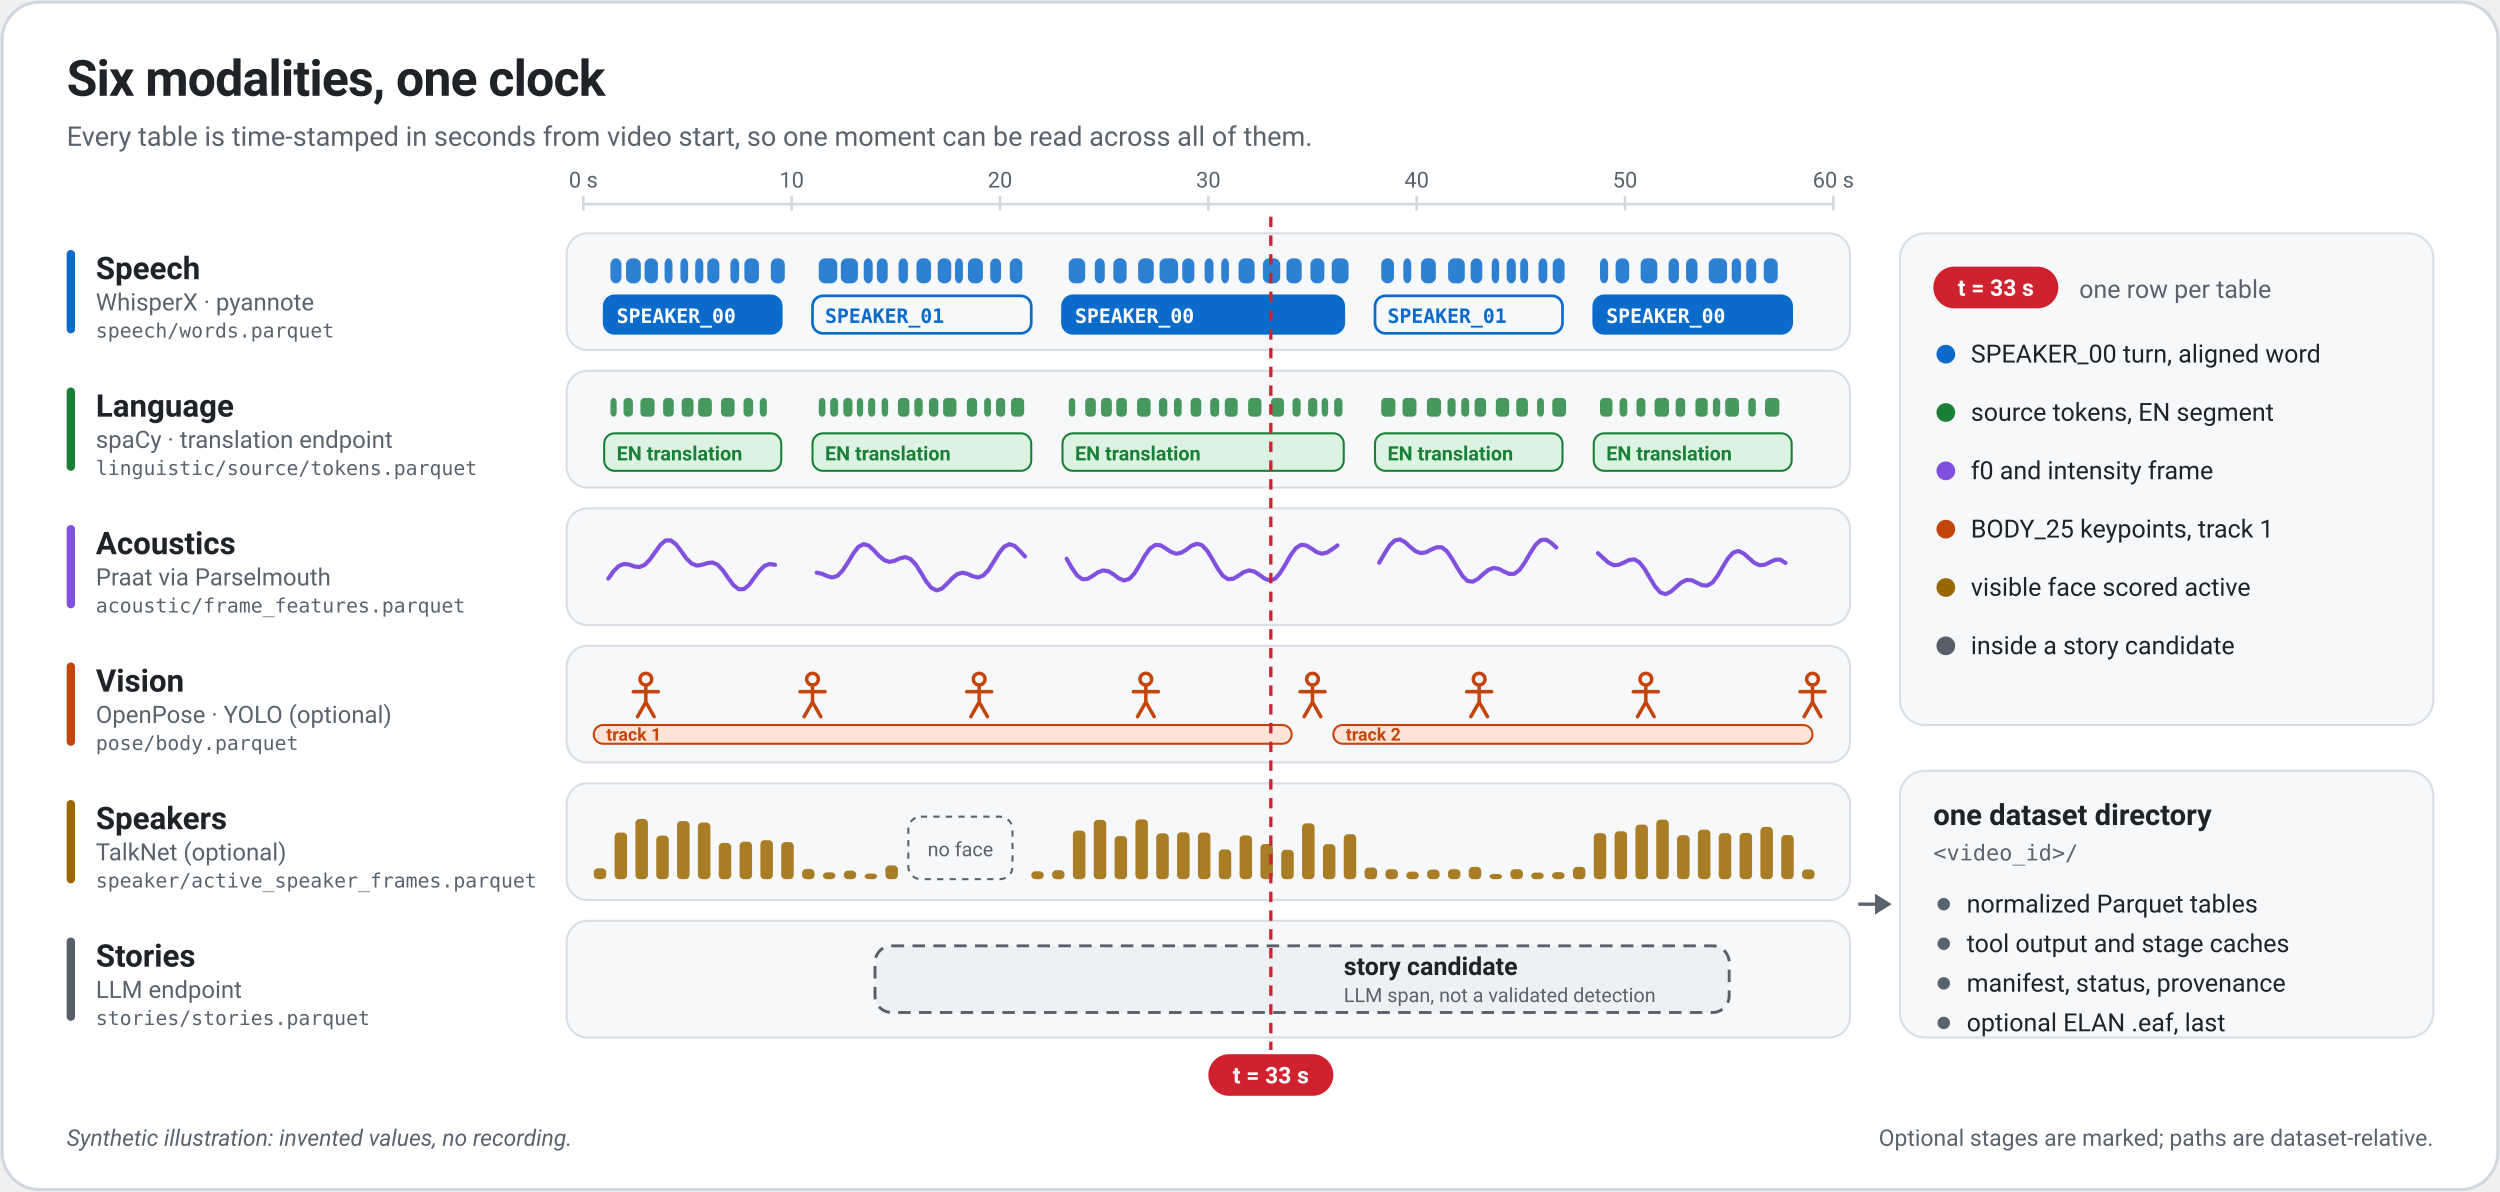
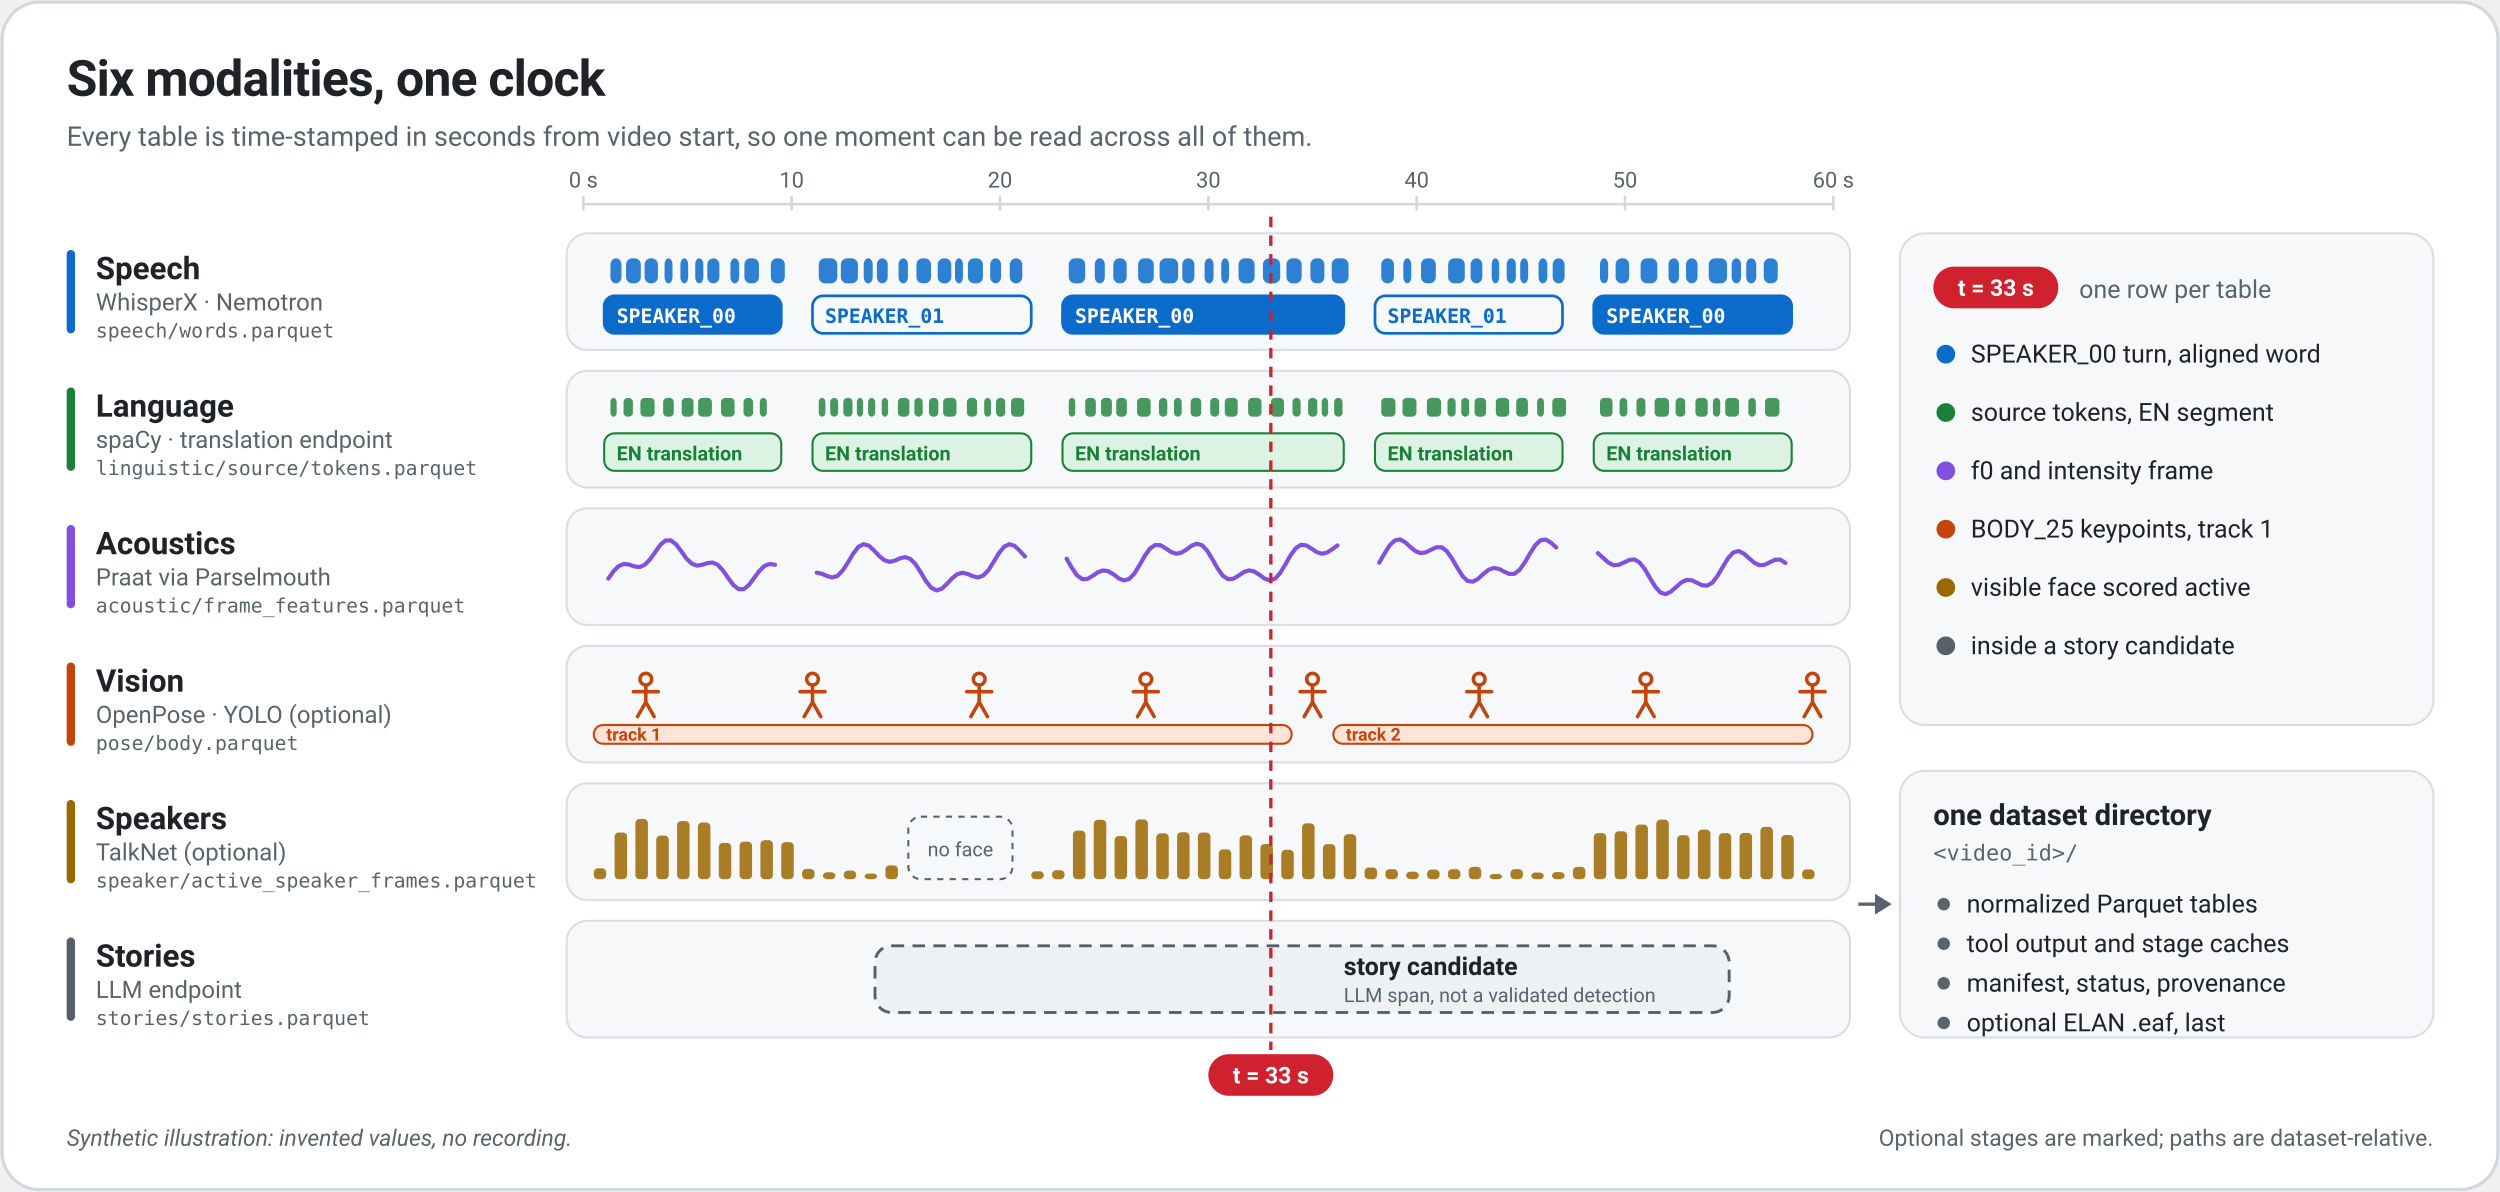
<svg xmlns="http://www.w3.org/2000/svg" viewBox="0 0 1200 572" width="1200" height="572" role="img" aria-labelledby="mod-t mod-d">
  <rect x="1" y="1" width="1198" height="570" rx="18" fill="#ffffff" stroke="#d0d7de" stroke-width="1.5" />
  <text x="32.0" y="46.0" font-family="system-ui, -apple-system, 'Segoe UI', Roboto, Helvetica, Arial, sans-serif" font-size="24" font-weight="700" fill="#1f2328" text-anchor="start" letter-spacing="-0.4">Six modalities, one clock</text>
  <text x="32.0" y="70.0" font-family="system-ui, -apple-system, 'Segoe UI', Roboto, Helvetica, Arial, sans-serif" font-size="13" font-weight="400" fill="#59636e" text-anchor="start">Every table is time-stamped in seconds from video start, so one moment can be read across all of them.</text>
  <path d="M280 98 H880" stroke="#d0d7de" stroke-width="1.2" />
  <path d="M280 94 V101" stroke="#d0d7de" stroke-width="1.2" />
  <text x="280.0" y="90.0" font-family="system-ui, -apple-system, 'Segoe UI', Roboto, Helvetica, Arial, sans-serif" font-size="10.5" font-weight="400" fill="#59636e" text-anchor="middle">0 s</text>
  <path d="M380 94 V101" stroke="#d0d7de" stroke-width="1.2" />
  <text x="380.0" y="90.0" font-family="system-ui, -apple-system, 'Segoe UI', Roboto, Helvetica, Arial, sans-serif" font-size="10.5" font-weight="400" fill="#59636e" text-anchor="middle">10</text>
  <path d="M480 94 V101" stroke="#d0d7de" stroke-width="1.2" />
  <text x="480.0" y="90.0" font-family="system-ui, -apple-system, 'Segoe UI', Roboto, Helvetica, Arial, sans-serif" font-size="10.5" font-weight="400" fill="#59636e" text-anchor="middle">20</text>
  <path d="M580 94 V101" stroke="#d0d7de" stroke-width="1.2" />
  <text x="580.0" y="90.0" font-family="system-ui, -apple-system, 'Segoe UI', Roboto, Helvetica, Arial, sans-serif" font-size="10.5" font-weight="400" fill="#59636e" text-anchor="middle">30</text>
  <path d="M680 94 V101" stroke="#d0d7de" stroke-width="1.2" />
  <text x="680.0" y="90.0" font-family="system-ui, -apple-system, 'Segoe UI', Roboto, Helvetica, Arial, sans-serif" font-size="10.5" font-weight="400" fill="#59636e" text-anchor="middle">40</text>
  <path d="M780 94 V101" stroke="#d0d7de" stroke-width="1.2" />
  <text x="780.0" y="90.0" font-family="system-ui, -apple-system, 'Segoe UI', Roboto, Helvetica, Arial, sans-serif" font-size="10.5" font-weight="400" fill="#59636e" text-anchor="middle">50</text>
  <path d="M880 94 V101" stroke="#d0d7de" stroke-width="1.2" />
  <text x="880.0" y="90.0" font-family="system-ui, -apple-system, 'Segoe UI', Roboto, Helvetica, Arial, sans-serif" font-size="10.5" font-weight="400" fill="#59636e" text-anchor="middle">60 s</text>
  <rect x="32" y="120" width="4" height="40" rx="2" fill="#0b6bcb" />
  <text x="46.0" y="134.0" font-family="system-ui, -apple-system, 'Segoe UI', Roboto, Helvetica, Arial, sans-serif" font-size="15" font-weight="700" fill="#1f2328" text-anchor="start">Speech</text>
-   <text x="46.0" y="149.0" font-family="system-ui, -apple-system, 'Segoe UI', Roboto, Helvetica, Arial, sans-serif" font-size="11.5" font-weight="400" fill="#59636e" text-anchor="start">WhisperX · pyannote</text>
+   <text x="46.0" y="149.0" font-family="system-ui, -apple-system, 'Segoe UI', Roboto, Helvetica, Arial, sans-serif" font-size="11.5" font-weight="400" fill="#59636e" text-anchor="start">WhisperX · Nemotron</text>
  <text x="46.0" y="162.0" font-family="ui-monospace, SFMono-Regular, 'SF Mono', Menlo, Consolas, monospace" font-size="9.5" font-weight="400" fill="#59636e" text-anchor="start">speech/words.parquet</text>
  <rect x="272" y="112" width="616" height="56" rx="10" fill="#f6f8fa" stroke="#d8dee4" stroke-width="1" />
  <rect x="293.0" y="124" width="5.3" height="12" rx="3" fill="#0b6bcb" opacity="0.85" />
  <rect x="300.5" y="124" width="7.1" height="12" rx="3" fill="#0b6bcb" opacity="0.85" />
  <rect x="309.4" y="124" width="6.4" height="12" rx="3" fill="#0b6bcb" opacity="0.85" />
  <rect x="319.0" y="124" width="3.8" height="12" rx="3" fill="#0b6bcb" opacity="0.85" />
  <rect x="326.6" y="124" width="3.7" height="12" rx="3" fill="#0b6bcb" opacity="0.85" />
  <rect x="333.7" y="124" width="3.9" height="12" rx="3" fill="#0b6bcb" opacity="0.85" />
  <rect x="339.5" y="124" width="5.8" height="12" rx="3" fill="#0b6bcb" opacity="0.85" />
  <rect x="350.6" y="124" width="4.2" height="12" rx="3" fill="#0b6bcb" opacity="0.85" />
  <rect x="357.3" y="124" width="7.0" height="12" rx="3" fill="#0b6bcb" opacity="0.85" />
  <rect x="370.0" y="124" width="6.7" height="12" rx="3" fill="#0b6bcb" opacity="0.85" />
  <rect x="290.0" y="142" width="85.0" height="18" rx="5" fill="#0b6bcb" stroke="#0b6bcb" stroke-width="1.3" />
  <text x="296.0" y="155.0" font-family="ui-monospace, SFMono-Regular, 'SF Mono', Menlo, Consolas, monospace" font-size="9.5" font-weight="700" fill="#ffffff" text-anchor="start">SPEAKER_00</text>
  <rect x="393.0" y="124" width="8.9" height="12" rx="3" fill="#0b6bcb" opacity="0.85" />
  <rect x="403.6" y="124" width="8.2" height="12" rx="3" fill="#0b6bcb" opacity="0.85" />
  <rect x="414.6" y="124" width="4.3" height="12" rx="3" fill="#0b6bcb" opacity="0.85" />
  <rect x="420.9" y="124" width="5.2" height="12" rx="3" fill="#0b6bcb" opacity="0.85" />
  <rect x="431.3" y="124" width="4.5" height="12" rx="3" fill="#0b6bcb" opacity="0.85" />
  <rect x="439.9" y="124" width="7.0" height="12" rx="3" fill="#0b6bcb" opacity="0.85" />
  <rect x="450.1" y="124" width="6.5" height="12" rx="3" fill="#0b6bcb" opacity="0.85" />
  <rect x="458.4" y="124" width="3.8" height="12" rx="3" fill="#0b6bcb" opacity="0.85" />
  <rect x="464.6" y="124" width="7.2" height="12" rx="3" fill="#0b6bcb" opacity="0.85" />
  <rect x="475.3" y="124" width="5.2" height="12" rx="3" fill="#0b6bcb" opacity="0.85" />
  <rect x="484.7" y="124" width="6.0" height="12" rx="3" fill="#0b6bcb" opacity="0.85" />
  <rect x="390.0" y="142" width="105.0" height="18" rx="5" fill="none" stroke="#0b6bcb" stroke-width="1.3" />
  <text x="396.0" y="155.0" font-family="ui-monospace, SFMono-Regular, 'SF Mono', Menlo, Consolas, monospace" font-size="9.5" font-weight="700" fill="#0b6bcb" text-anchor="start">SPEAKER_01</text>
  <rect x="513.0" y="124" width="7.9" height="12" rx="3" fill="#0b6bcb" opacity="0.85" />
  <rect x="525.5" y="124" width="4.8" height="12" rx="3" fill="#0b6bcb" opacity="0.85" />
  <rect x="534.4" y="124" width="6.4" height="12" rx="3" fill="#0b6bcb" opacity="0.85" />
  <rect x="546.3" y="124" width="7.5" height="12" rx="3" fill="#0b6bcb" opacity="0.85" />
  <rect x="556.6" y="124" width="8.9" height="12" rx="3" fill="#0b6bcb" opacity="0.85" />
  <rect x="567.5" y="124" width="5.8" height="12" rx="3" fill="#0b6bcb" opacity="0.85" />
  <rect x="578.2" y="124" width="4.3" height="12" rx="3" fill="#0b6bcb" opacity="0.85" />
  <rect x="586.2" y="124" width="3.7" height="12" rx="3" fill="#0b6bcb" opacity="0.85" />
  <rect x="594.5" y="124" width="7.7" height="12" rx="3" fill="#0b6bcb" opacity="0.85" />
  <rect x="606.2" y="124" width="8.3" height="12" rx="3" fill="#0b6bcb" opacity="0.85" />
  <rect x="617.5" y="124" width="7.3" height="12" rx="3" fill="#0b6bcb" opacity="0.85" />
  <rect x="629.0" y="124" width="6.7" height="12" rx="3" fill="#0b6bcb" opacity="0.85" />
  <rect x="639.2" y="124" width="8.1" height="12" rx="3" fill="#0b6bcb" opacity="0.85" />
  <rect x="510.0" y="142" width="135.0" height="18" rx="5" fill="#0b6bcb" stroke="#0b6bcb" stroke-width="1.3" />
  <text x="516.0" y="155.0" font-family="ui-monospace, SFMono-Regular, 'SF Mono', Menlo, Consolas, monospace" font-size="9.5" font-weight="700" fill="#ffffff" text-anchor="start">SPEAKER_00</text>
  <rect x="663.0" y="124" width="6.1" height="12" rx="3" fill="#0b6bcb" opacity="0.85" />
  <rect x="673.6" y="124" width="3.8" height="12" rx="3" fill="#0b6bcb" opacity="0.85" />
  <rect x="682.1" y="124" width="7.1" height="12" rx="3" fill="#0b6bcb" opacity="0.85" />
  <rect x="695.1" y="124" width="8.0" height="12" rx="3" fill="#0b6bcb" opacity="0.85" />
  <rect x="705.9" y="124" width="5.6" height="12" rx="3" fill="#0b6bcb" opacity="0.85" />
  <rect x="716.0" y="124" width="3.6" height="12" rx="3" fill="#0b6bcb" opacity="0.85" />
  <rect x="723.2" y="124" width="4.4" height="12" rx="3" fill="#0b6bcb" opacity="0.85" />
  <rect x="729.7" y="124" width="3.8" height="12" rx="3" fill="#0b6bcb" opacity="0.85" />
  <rect x="738.5" y="124" width="4.2" height="12" rx="3" fill="#0b6bcb" opacity="0.85" />
  <rect x="745.3" y="124" width="5.7" height="12" rx="3" fill="#0b6bcb" opacity="0.85" />
  <rect x="660.0" y="142" width="90.0" height="18" rx="5" fill="none" stroke="#0b6bcb" stroke-width="1.3" />
  <text x="666.0" y="155.0" font-family="ui-monospace, SFMono-Regular, 'SF Mono', Menlo, Consolas, monospace" font-size="9.5" font-weight="700" fill="#0b6bcb" text-anchor="start">SPEAKER_01</text>
  <rect x="768.0" y="124" width="3.9" height="12" rx="3" fill="#0b6bcb" opacity="0.85" />
  <rect x="775.5" y="124" width="6.5" height="12" rx="3" fill="#0b6bcb" opacity="0.85" />
  <rect x="787.5" y="124" width="8.0" height="12" rx="3" fill="#0b6bcb" opacity="0.85" />
  <rect x="800.9" y="124" width="5.0" height="12" rx="3" fill="#0b6bcb" opacity="0.85" />
  <rect x="809.3" y="124" width="5.5" height="12" rx="3" fill="#0b6bcb" opacity="0.85" />
  <rect x="820.2" y="124" width="8.8" height="12" rx="3" fill="#0b6bcb" opacity="0.85" />
  <rect x="831.2" y="124" width="4.5" height="12" rx="3" fill="#0b6bcb" opacity="0.85" />
  <rect x="838.2" y="124" width="4.8" height="12" rx="3" fill="#0b6bcb" opacity="0.85" />
  <rect x="846.6" y="124" width="6.7" height="12" rx="3" fill="#0b6bcb" opacity="0.85" />
  <rect x="765.0" y="142" width="95.0" height="18" rx="5" fill="#0b6bcb" stroke="#0b6bcb" stroke-width="1.3" />
  <text x="771.0" y="155.0" font-family="ui-monospace, SFMono-Regular, 'SF Mono', Menlo, Consolas, monospace" font-size="9.5" font-weight="700" fill="#ffffff" text-anchor="start">SPEAKER_00</text>
  <rect x="32" y="186" width="4" height="40" rx="2" fill="#1a7f37" />
  <text x="46.0" y="200.0" font-family="system-ui, -apple-system, 'Segoe UI', Roboto, Helvetica, Arial, sans-serif" font-size="15" font-weight="700" fill="#1f2328" text-anchor="start">Language</text>
  <text x="46.0" y="215.0" font-family="system-ui, -apple-system, 'Segoe UI', Roboto, Helvetica, Arial, sans-serif" font-size="11.5" font-weight="400" fill="#59636e" text-anchor="start">spaCy · translation endpoint</text>
  <text x="46.0" y="228.0" font-family="ui-monospace, SFMono-Regular, 'SF Mono', Menlo, Consolas, monospace" font-size="9.5" font-weight="400" fill="#59636e" text-anchor="start">linguistic/source/tokens.parquet</text>
  <rect x="272" y="178" width="616" height="56" rx="10" fill="#f6f8fa" stroke="#d8dee4" stroke-width="1" />
  <rect x="293.0" y="191" width="3.0" height="9" rx="2" fill="#1a7f37" opacity="0.8" />
  <rect x="299.3" y="191" width="4.5" height="9" rx="2" fill="#1a7f37" opacity="0.8" />
  <rect x="307.4" y="191" width="6.8" height="9" rx="2" fill="#1a7f37" opacity="0.8" />
  <rect x="318.3" y="191" width="5.1" height="9" rx="2" fill="#1a7f37" opacity="0.8" />
  <rect x="327.2" y="191" width="5.7" height="9" rx="2" fill="#1a7f37" opacity="0.8" />
  <rect x="335.1" y="191" width="6.6" height="9" rx="2" fill="#1a7f37" opacity="0.8" />
  <rect x="346.1" y="191" width="6.5" height="9" rx="2" fill="#1a7f37" opacity="0.8" />
  <rect x="356.9" y="191" width="4.6" height="9" rx="2" fill="#1a7f37" opacity="0.8" />
  <rect x="364.7" y="191" width="3.4" height="9" rx="2" fill="#1a7f37" opacity="0.8" />
  <rect x="290.0" y="208" width="85.0" height="18" rx="5" fill="#dcf3e3" stroke="#1a7f37" stroke-width="1" />
  <text x="296.0" y="221.0" font-family="system-ui, -apple-system, 'Segoe UI', Roboto, Helvetica, Arial, sans-serif" font-size="9.5" font-weight="600" fill="#1a7f37" text-anchor="start">EN translation</text>
  <rect x="393.0" y="191" width="3.2" height="9" rx="2" fill="#1a7f37" opacity="0.8" />
  <rect x="398.5" y="191" width="3.8" height="9" rx="2" fill="#1a7f37" opacity="0.8" />
  <rect x="404.8" y="191" width="4.4" height="9" rx="2" fill="#1a7f37" opacity="0.8" />
  <rect x="411.3" y="191" width="3.0" height="9" rx="2" fill="#1a7f37" opacity="0.8" />
  <rect x="416.7" y="191" width="3.4" height="9" rx="2" fill="#1a7f37" opacity="0.8" />
  <rect x="423.2" y="191" width="3.1" height="9" rx="2" fill="#1a7f37" opacity="0.8" />
  <rect x="431.0" y="191" width="5.5" height="9" rx="2" fill="#1a7f37" opacity="0.8" />
  <rect x="438.9" y="191" width="4.0" height="9" rx="2" fill="#1a7f37" opacity="0.8" />
  <rect x="445.9" y="191" width="4.5" height="9" rx="2" fill="#1a7f37" opacity="0.8" />
  <rect x="452.7" y="191" width="6.4" height="9" rx="2" fill="#1a7f37" opacity="0.8" />
  <rect x="464.1" y="191" width="4.9" height="9" rx="2" fill="#1a7f37" opacity="0.8" />
  <rect x="472.4" y="191" width="3.3" height="9" rx="2" fill="#1a7f37" opacity="0.8" />
  <rect x="478.1" y="191" width="4.4" height="9" rx="2" fill="#1a7f37" opacity="0.8" />
  <rect x="485.3" y="191" width="6.3" height="9" rx="2" fill="#1a7f37" opacity="0.8" />
  <rect x="390.0" y="208" width="105.0" height="18" rx="5" fill="#dcf3e3" stroke="#1a7f37" stroke-width="1" />
  <text x="396.0" y="221.0" font-family="system-ui, -apple-system, 'Segoe UI', Roboto, Helvetica, Arial, sans-serif" font-size="9.5" font-weight="600" fill="#1a7f37" text-anchor="start">EN translation</text>
  <rect x="513.0" y="191" width="3.1" height="9" rx="2" fill="#1a7f37" opacity="0.8" />
  <rect x="520.9" y="191" width="5.1" height="9" rx="2" fill="#1a7f37" opacity="0.8" />
  <rect x="528.5" y="191" width="5.2" height="9" rx="2" fill="#1a7f37" opacity="0.8" />
  <rect x="535.8" y="191" width="5.1" height="9" rx="2" fill="#1a7f37" opacity="0.8" />
  <rect x="545.8" y="191" width="6.5" height="9" rx="2" fill="#1a7f37" opacity="0.8" />
  <rect x="556.3" y="191" width="4.0" height="9" rx="2" fill="#1a7f37" opacity="0.8" />
  <rect x="563.5" y="191" width="3.7" height="9" rx="2" fill="#1a7f37" opacity="0.8" />
  <rect x="571.5" y="191" width="5.1" height="9" rx="2" fill="#1a7f37" opacity="0.8" />
  <rect x="580.9" y="191" width="4.3" height="9" rx="2" fill="#1a7f37" opacity="0.8" />
  <rect x="587.9" y="191" width="6.2" height="9" rx="2" fill="#1a7f37" opacity="0.8" />
  <rect x="599.1" y="191" width="6.4" height="9" rx="2" fill="#1a7f37" opacity="0.8" />
  <rect x="610.0" y="191" width="6.3" height="9" rx="2" fill="#1a7f37" opacity="0.8" />
  <rect x="620.4" y="191" width="3.9" height="9" rx="2" fill="#1a7f37" opacity="0.8" />
  <rect x="627.9" y="191" width="4.4" height="9" rx="2" fill="#1a7f37" opacity="0.8" />
  <rect x="634.4" y="191" width="3.1" height="9" rx="2" fill="#1a7f37" opacity="0.8" />
  <rect x="640.4" y="191" width="4.0" height="9" rx="2" fill="#1a7f37" opacity="0.8" />
  <rect x="510.0" y="208" width="135.0" height="18" rx="5" fill="#dcf3e3" stroke="#1a7f37" stroke-width="1" />
  <text x="516.0" y="221.0" font-family="system-ui, -apple-system, 'Segoe UI', Roboto, Helvetica, Arial, sans-serif" font-size="9.5" font-weight="600" fill="#1a7f37" text-anchor="start">EN translation</text>
  <rect x="663.0" y="191" width="6.8" height="9" rx="2" fill="#1a7f37" opacity="0.8" />
  <rect x="673.2" y="191" width="6.7" height="9" rx="2" fill="#1a7f37" opacity="0.8" />
  <rect x="684.9" y="191" width="6.8" height="9" rx="2" fill="#1a7f37" opacity="0.8" />
  <rect x="694.8" y="191" width="3.9" height="9" rx="2" fill="#1a7f37" opacity="0.8" />
  <rect x="701.4" y="191" width="3.8" height="9" rx="2" fill="#1a7f37" opacity="0.8" />
  <rect x="707.8" y="191" width="5.5" height="9" rx="2" fill="#1a7f37" opacity="0.8" />
  <rect x="718.0" y="191" width="6.4" height="9" rx="2" fill="#1a7f37" opacity="0.8" />
  <rect x="727.8" y="191" width="5.6" height="9" rx="2" fill="#1a7f37" opacity="0.8" />
  <rect x="737.8" y="191" width="3.3" height="9" rx="2" fill="#1a7f37" opacity="0.8" />
  <rect x="745.1" y="191" width="6.6" height="9" rx="2" fill="#1a7f37" opacity="0.8" />
  <rect x="660.0" y="208" width="90.0" height="18" rx="5" fill="#dcf3e3" stroke="#1a7f37" stroke-width="1" />
  <text x="666.0" y="221.0" font-family="system-ui, -apple-system, 'Segoe UI', Roboto, Helvetica, Arial, sans-serif" font-size="9.5" font-weight="600" fill="#1a7f37" text-anchor="start">EN translation</text>
  <rect x="768.0" y="191" width="6.0" height="9" rx="2" fill="#1a7f37" opacity="0.8" />
  <rect x="777.4" y="191" width="3.7" height="9" rx="2" fill="#1a7f37" opacity="0.8" />
  <rect x="785.5" y="191" width="4.3" height="9" rx="2" fill="#1a7f37" opacity="0.8" />
  <rect x="794.2" y="191" width="6.9" height="9" rx="2" fill="#1a7f37" opacity="0.8" />
  <rect x="804.3" y="191" width="4.6" height="9" rx="2" fill="#1a7f37" opacity="0.8" />
  <rect x="813.8" y="191" width="5.9" height="9" rx="2" fill="#1a7f37" opacity="0.8" />
  <rect x="822.2" y="191" width="3.5" height="9" rx="2" fill="#1a7f37" opacity="0.8" />
  <rect x="828.1" y="191" width="6.6" height="9" rx="2" fill="#1a7f37" opacity="0.8" />
  <rect x="839.2" y="191" width="3.6" height="9" rx="2" fill="#1a7f37" opacity="0.8" />
  <rect x="847.2" y="191" width="6.9" height="9" rx="2" fill="#1a7f37" opacity="0.8" />
  <rect x="765.0" y="208" width="95.0" height="18" rx="5" fill="#dcf3e3" stroke="#1a7f37" stroke-width="1" />
  <text x="771.0" y="221.0" font-family="system-ui, -apple-system, 'Segoe UI', Roboto, Helvetica, Arial, sans-serif" font-size="9.5" font-weight="600" fill="#1a7f37" text-anchor="start">EN translation</text>
  <rect x="32" y="252" width="4" height="40" rx="2" fill="#8250df" />
  <text x="46.0" y="266.0" font-family="system-ui, -apple-system, 'Segoe UI', Roboto, Helvetica, Arial, sans-serif" font-size="15" font-weight="700" fill="#1f2328" text-anchor="start">Acoustics</text>
  <text x="46.0" y="281.0" font-family="system-ui, -apple-system, 'Segoe UI', Roboto, Helvetica, Arial, sans-serif" font-size="11.5" font-weight="400" fill="#59636e" text-anchor="start">Praat via Parselmouth</text>
  <text x="46.0" y="294.0" font-family="ui-monospace, SFMono-Regular, 'SF Mono', Menlo, Consolas, monospace" font-size="9.5" font-weight="400" fill="#59636e" text-anchor="start">acoustic/frame_features.parquet</text>
  <rect x="272" y="244" width="616" height="56" rx="10" fill="#f6f8fa" stroke="#d8dee4" stroke-width="1" />
  <polyline points="292.0,277.7 294.5,274.2 297.0,271.7 299.5,270.7 302.0,271.0 304.5,271.9 307.0,272.2 309.5,271.1 312.0,268.5 314.5,265.0 317.0,261.5 319.5,259.4 322.0,259.4 324.5,261.3 327.0,264.6 329.5,268.1 332.0,270.5 334.5,271.5 337.0,271.1 339.5,270.3 342.0,270.0 344.5,271.1 347.0,273.8 349.5,277.4 352.0,280.8 354.5,282.8 357.0,282.8 359.5,280.8 362.0,277.4 364.5,274.0 367.0,271.6 369.5,270.7 372.0,271.1" fill="none" stroke="#8250df" stroke-width="2" stroke-linejoin="round" stroke-linecap="round" />
  <polyline points="392.0,274.9 394.5,275.4 397.0,276.5 399.5,277.2 402.0,276.4 404.5,273.8 407.0,270.0 409.5,265.8 412.0,262.5 414.5,261.2 417.0,261.9 419.5,264.2 422.0,266.9 424.5,268.9 427.0,269.7 429.5,269.1 432.0,268.0 434.5,267.4 437.0,268.3 439.5,270.9 442.0,274.8 444.5,279.0 447.0,282.1 449.5,283.4 452.0,282.6 454.5,280.3 457.0,277.6 459.5,275.6 462.0,274.9 464.5,275.5 467.0,276.6 469.5,277.2 472.0,276.2 474.5,273.6 477.0,269.6 479.5,265.5 482.0,262.4 484.5,261.2 487.0,262.0 489.5,264.4 492.0,267.1" fill="none" stroke="#8250df" stroke-width="2" stroke-linejoin="round" stroke-linecap="round" />
  <polyline points="512.0,268.2 514.5,272.6 517.0,276.2 519.5,278.0 522.0,277.9 524.5,276.4 527.0,274.7 529.5,273.8 532.0,274.2 534.5,275.7 537.0,277.6 539.5,278.6 542.0,277.9 544.5,275.3 547.0,271.2 549.5,266.8 552.0,263.3 554.5,261.6 557.0,261.7 559.5,263.2 562.0,264.9 564.5,265.8 567.0,265.3 569.5,263.8 572.0,261.9 574.5,261.0 577.0,261.7 579.5,264.4 582.0,268.5 584.5,272.9 587.0,276.4 589.5,278.0 592.0,277.8 594.5,276.3 597.0,274.6 599.5,273.8 602.0,274.3 604.5,275.9 607.0,277.7 609.5,278.6 612.0,277.8 614.5,275.0 617.0,270.9 619.5,266.5 622.0,263.1 624.5,261.5 627.0,261.8 629.5,263.3 632.0,265.0 634.5,265.8 637.0,265.2 639.5,263.6 642.0,261.8" fill="none" stroke="#8250df" stroke-width="2" stroke-linejoin="round" stroke-linecap="round" />
  <polyline points="662.0,270.1 664.5,265.8 667.0,261.8 669.5,259.4 672.0,258.9 674.5,260.3 677.0,262.6 679.5,264.6 682.0,265.5 684.5,265.1 687.0,263.8 689.5,262.7 692.0,262.7 694.5,264.6 697.0,268.2 699.5,272.5 702.0,276.5 704.5,278.9 707.0,279.2 709.5,277.8 712.0,275.5 714.5,273.5 717.0,272.6 719.5,273.1 722.0,274.4 724.5,275.5 727.0,275.4 729.5,273.4 732.0,269.8 734.5,265.5 737.0,261.6 739.5,259.3 742.0,259.0 744.5,260.5 747.0,262.8" fill="none" stroke="#8250df" stroke-width="2" stroke-linejoin="round" stroke-linecap="round" />
  <polyline points="767.0,265.5 769.5,267.8 772.0,270.0 774.5,271.3 777.0,271.1 779.5,270.0 782.0,268.8 784.5,268.5 787.0,270.0 789.5,273.2 792.0,277.5 794.5,281.6 797.0,284.4 799.5,285.2 802.0,284.0 804.5,281.8 807.0,279.6 809.5,278.4 812.0,278.5 814.5,279.7 817.0,280.9 819.5,281.1 822.0,279.6 824.5,276.3 827.0,272.0 829.5,267.9 832.0,265.2 834.5,264.5 837.0,265.7 839.5,267.9 842.0,270.1 844.5,271.3 847.0,271.1 849.5,269.9 852.0,268.7 854.5,268.6 857.0,270.2" fill="none" stroke="#8250df" stroke-width="2" stroke-linejoin="round" stroke-linecap="round" />
  <rect x="32" y="318" width="4" height="40" rx="2" fill="#c4450c" />
  <text x="46.0" y="332.0" font-family="system-ui, -apple-system, 'Segoe UI', Roboto, Helvetica, Arial, sans-serif" font-size="15" font-weight="700" fill="#1f2328" text-anchor="start">Vision</text>
  <text x="46.0" y="347.0" font-family="system-ui, -apple-system, 'Segoe UI', Roboto, Helvetica, Arial, sans-serif" font-size="11.5" font-weight="400" fill="#59636e" text-anchor="start">OpenPose · YOLO (optional)</text>
  <text x="46.0" y="360.0" font-family="ui-monospace, SFMono-Regular, 'SF Mono', Menlo, Consolas, monospace" font-size="9.5" font-weight="400" fill="#59636e" text-anchor="start">pose/body.parquet</text>
  <rect x="272" y="310" width="616" height="56" rx="10" fill="#f6f8fa" stroke="#d8dee4" stroke-width="1" />
  <g stroke="#c4450c" stroke-width="1.7" stroke-linecap="round" fill="none">
    <circle cx="310" cy="326" r="2.8" />
    <path d="M310 329 V337 M304 332 L316 332 M310 337 L306 344 M310 337 L314 344" />
  </g>
  <g stroke="#c4450c" stroke-width="1.7" stroke-linecap="round" fill="none">
    <circle cx="390" cy="326" r="2.8" />
    <path d="M390 329 V337 M384 332 L396 332 M390 337 L386 344 M390 337 L394 344" />
  </g>
  <g stroke="#c4450c" stroke-width="1.7" stroke-linecap="round" fill="none">
    <circle cx="470" cy="326" r="2.8" />
    <path d="M470 329 V337 M464 332 L476 332 M470 337 L466 344 M470 337 L474 344" />
  </g>
  <g stroke="#c4450c" stroke-width="1.7" stroke-linecap="round" fill="none">
    <circle cx="550" cy="326" r="2.8" />
    <path d="M550 329 V337 M544 332 L556 332 M550 337 L546 344 M550 337 L554 344" />
  </g>
  <g stroke="#c4450c" stroke-width="1.7" stroke-linecap="round" fill="none">
    <circle cx="630" cy="326" r="2.8" />
    <path d="M630 329 V337 M624 332 L636 332 M630 337 L626 344 M630 337 L634 344" />
  </g>
  <g stroke="#c4450c" stroke-width="1.7" stroke-linecap="round" fill="none">
    <circle cx="710" cy="326" r="2.8" />
    <path d="M710 329 V337 M704 332 L716 332 M710 337 L706 344 M710 337 L714 344" />
  </g>
  <g stroke="#c4450c" stroke-width="1.7" stroke-linecap="round" fill="none">
    <circle cx="790" cy="326" r="2.8" />
    <path d="M790 329 V337 M784 332 L796 332 M790 337 L786 344 M790 337 L794 344" />
  </g>
  <g stroke="#c4450c" stroke-width="1.7" stroke-linecap="round" fill="none">
    <circle cx="870" cy="326" r="2.8" />
    <path d="M870 329 V337 M864 332 L876 332 M870 337 L866 344 M870 337 L874 344" />
  </g>
  <rect x="285.0" y="348" width="335.0" height="9" rx="4.5" fill="#fde4d6" stroke="#c4450c" stroke-width="1" />
  <rect x="640.0" y="348" width="230.0" height="9" rx="4.5" fill="#fde4d6" stroke="#c4450c" stroke-width="1" />
  <text x="291.0" y="355.5" font-family="system-ui, -apple-system, 'Segoe UI', Roboto, Helvetica, Arial, sans-serif" font-size="8.5" font-weight="700" fill="#c4450c" text-anchor="start">track 1</text>
  <text x="646.0" y="355.5" font-family="system-ui, -apple-system, 'Segoe UI', Roboto, Helvetica, Arial, sans-serif" font-size="8.5" font-weight="700" fill="#c4450c" text-anchor="start">track 2</text>
  <rect x="32" y="384" width="4" height="40" rx="2" fill="#9a6700" />
  <text x="46.0" y="398.0" font-family="system-ui, -apple-system, 'Segoe UI', Roboto, Helvetica, Arial, sans-serif" font-size="15" font-weight="700" fill="#1f2328" text-anchor="start">Speakers</text>
  <text x="46.0" y="413.0" font-family="system-ui, -apple-system, 'Segoe UI', Roboto, Helvetica, Arial, sans-serif" font-size="11.5" font-weight="400" fill="#59636e" text-anchor="start">TalkNet (optional)</text>
  <text x="46.0" y="426.0" font-family="ui-monospace, SFMono-Regular, 'SF Mono', Menlo, Consolas, monospace" font-size="9.5" font-weight="400" fill="#59636e" text-anchor="start">speaker/active_speaker_frames.parquet</text>
  <rect x="272" y="376" width="616" height="56" rx="10" fill="#f6f8fa" stroke="#d8dee4" stroke-width="1" />
  <rect x="285.0" y="416.8" width="6" height="5.2" rx="2" fill="#9a6700" opacity="0.85" />
  <rect x="295.0" y="399.6" width="6" height="22.4" rx="2" fill="#9a6700" opacity="0.85" />
  <rect x="305.0" y="393.1" width="6" height="28.9" rx="2" fill="#9a6700" opacity="0.85" />
  <rect x="315.0" y="401.1" width="6" height="20.9" rx="2" fill="#9a6700" opacity="0.85" />
  <rect x="325.0" y="394.1" width="6" height="27.9" rx="2" fill="#9a6700" opacity="0.85" />
  <rect x="335.0" y="394.8" width="6" height="27.2" rx="2" fill="#9a6700" opacity="0.85" />
  <rect x="345.0" y="404.6" width="6" height="17.4" rx="2" fill="#9a6700" opacity="0.85" />
  <rect x="355.0" y="404.0" width="6" height="18.0" rx="2" fill="#9a6700" opacity="0.85" />
  <rect x="365.0" y="403.3" width="6" height="18.7" rx="2" fill="#9a6700" opacity="0.85" />
  <rect x="375.0" y="404.2" width="6" height="17.8" rx="2" fill="#9a6700" opacity="0.85" />
  <rect x="385.0" y="417.1" width="6" height="4.9" rx="2" fill="#9a6700" opacity="0.85" />
  <rect x="395.0" y="418.7" width="6" height="3.3" rx="2" fill="#9a6700" opacity="0.85" />
  <rect x="405.0" y="417.9" width="6" height="4.1" rx="2" fill="#9a6700" opacity="0.85" />
  <rect x="415.0" y="419.3" width="6" height="2.7" rx="2" fill="#9a6700" opacity="0.85" />
  <rect x="425.0" y="415.4" width="6" height="6.6" rx="2" fill="#9a6700" opacity="0.85" />
  <rect x="495.0" y="418.2" width="6" height="3.8" rx="2" fill="#9a6700" opacity="0.85" />
  <rect x="505.0" y="417.7" width="6" height="4.3" rx="2" fill="#9a6700" opacity="0.85" />
  <rect x="515.0" y="398.7" width="6" height="23.3" rx="2" fill="#9a6700" opacity="0.85" />
  <rect x="525.0" y="393.5" width="6" height="28.5" rx="2" fill="#9a6700" opacity="0.85" />
  <rect x="535.0" y="401.3" width="6" height="20.7" rx="2" fill="#9a6700" opacity="0.85" />
  <rect x="545.0" y="393.3" width="6" height="28.7" rx="2" fill="#9a6700" opacity="0.85" />
  <rect x="555.0" y="400.0" width="6" height="22.0" rx="2" fill="#9a6700" opacity="0.85" />
  <rect x="565.0" y="399.5" width="6" height="22.5" rx="2" fill="#9a6700" opacity="0.85" />
  <rect x="575.0" y="399.6" width="6" height="22.4" rx="2" fill="#9a6700" opacity="0.85" />
  <rect x="585.0" y="407.7" width="6" height="14.3" rx="2" fill="#9a6700" opacity="0.85" />
  <rect x="595.0" y="401.0" width="6" height="21.0" rx="2" fill="#9a6700" opacity="0.85" />
  <rect x="605.0" y="405.1" width="6" height="16.9" rx="2" fill="#9a6700" opacity="0.85" />
  <rect x="615.0" y="407.9" width="6" height="14.1" rx="2" fill="#9a6700" opacity="0.85" />
  <rect x="625.0" y="395.2" width="6" height="26.8" rx="2" fill="#9a6700" opacity="0.85" />
  <rect x="635.0" y="405.2" width="6" height="16.8" rx="2" fill="#9a6700" opacity="0.85" />
  <rect x="645.0" y="400.4" width="6" height="21.6" rx="2" fill="#9a6700" opacity="0.85" />
  <rect x="655.0" y="416.4" width="6" height="5.6" rx="2" fill="#9a6700" opacity="0.85" />
  <rect x="665.0" y="417.2" width="6" height="4.8" rx="2" fill="#9a6700" opacity="0.85" />
  <rect x="675.0" y="418.4" width="6" height="3.6" rx="2" fill="#9a6700" opacity="0.85" />
  <rect x="685.0" y="417.4" width="6" height="4.6" rx="2" fill="#9a6700" opacity="0.85" />
  <rect x="695.0" y="417.2" width="6" height="4.8" rx="2" fill="#9a6700" opacity="0.85" />
  <rect x="705.0" y="416.1" width="6" height="5.9" rx="2" fill="#9a6700" opacity="0.85" />
  <rect x="715.0" y="419.5" width="6" height="2.5" rx="2" fill="#9a6700" opacity="0.85" />
  <rect x="725.0" y="417.2" width="6" height="4.8" rx="2" fill="#9a6700" opacity="0.85" />
  <rect x="735.0" y="418.8" width="6" height="3.2" rx="2" fill="#9a6700" opacity="0.85" />
  <rect x="745.0" y="418.6" width="6" height="3.4" rx="2" fill="#9a6700" opacity="0.85" />
  <rect x="755.0" y="416.1" width="6" height="5.9" rx="2" fill="#9a6700" opacity="0.85" />
  <rect x="765.0" y="399.9" width="6" height="22.1" rx="2" fill="#9a6700" opacity="0.85" />
  <rect x="775.0" y="399.0" width="6" height="23.0" rx="2" fill="#9a6700" opacity="0.85" />
  <rect x="785.0" y="395.8" width="6" height="26.2" rx="2" fill="#9a6700" opacity="0.85" />
  <rect x="795.0" y="393.4" width="6" height="28.6" rx="2" fill="#9a6700" opacity="0.85" />
  <rect x="805.0" y="400.9" width="6" height="21.1" rx="2" fill="#9a6700" opacity="0.85" />
  <rect x="815.0" y="398.2" width="6" height="23.8" rx="2" fill="#9a6700" opacity="0.85" />
  <rect x="825.0" y="399.9" width="6" height="22.1" rx="2" fill="#9a6700" opacity="0.85" />
  <rect x="835.0" y="399.8" width="6" height="22.2" rx="2" fill="#9a6700" opacity="0.85" />
  <rect x="845.0" y="396.9" width="6" height="25.1" rx="2" fill="#9a6700" opacity="0.85" />
  <rect x="855.0" y="400.8" width="6" height="21.2" rx="2" fill="#9a6700" opacity="0.85" />
  <rect x="865.0" y="417.3" width="6" height="4.7" rx="2" fill="#9a6700" opacity="0.85" />
  <rect x="436.0" y="392" width="50.0" height="30" rx="6" fill="none" stroke="#59636e" stroke-width="1" stroke-dasharray="3 3" />
  <text x="461.0" y="411.0" font-family="system-ui, -apple-system, 'Segoe UI', Roboto, Helvetica, Arial, sans-serif" font-size="9.5" font-weight="400" fill="#59636e" text-anchor="middle">no face</text>
  <rect x="32" y="450" width="4" height="40" rx="2" fill="#57606a" />
  <text x="46.0" y="464.0" font-family="system-ui, -apple-system, 'Segoe UI', Roboto, Helvetica, Arial, sans-serif" font-size="15" font-weight="700" fill="#1f2328" text-anchor="start">Stories</text>
  <text x="46.0" y="479.0" font-family="system-ui, -apple-system, 'Segoe UI', Roboto, Helvetica, Arial, sans-serif" font-size="11.5" font-weight="400" fill="#59636e" text-anchor="start">LLM endpoint</text>
  <text x="46.0" y="492.0" font-family="ui-monospace, SFMono-Regular, 'SF Mono', Menlo, Consolas, monospace" font-size="9.5" font-weight="400" fill="#59636e" text-anchor="start">stories/stories.parquet</text>
  <rect x="272" y="442" width="616" height="56" rx="10" fill="#f6f8fa" stroke="#d8dee4" stroke-width="1" />
  <rect x="420.0" y="454" width="410.0" height="32" rx="8" fill="#eef1f4" stroke="#57606a" stroke-width="1.4" stroke-dasharray="6 4" />
  <text x="645.0" y="468.0" font-family="system-ui, -apple-system, 'Segoe UI', Roboto, Helvetica, Arial, sans-serif" font-size="12" font-weight="700" fill="#1f2328" text-anchor="start">story candidate</text>
  <text x="645.0" y="481.0" font-family="system-ui, -apple-system, 'Segoe UI', Roboto, Helvetica, Arial, sans-serif" font-size="9.5" font-weight="400" fill="#59636e" text-anchor="start">LLM span, not a validated detection</text>
  <path d="M610.0 104 V504" stroke="#cf222e" stroke-width="1.6" stroke-dasharray="5 4" />
  <rect x="580.0" y="506" width="60" height="20" rx="10" fill="#cf222e" />
  <text x="610.0" y="520.0" font-family="system-ui, -apple-system, 'Segoe UI', Roboto, Helvetica, Arial, sans-serif" font-size="11" font-weight="700" fill="#ffffff" text-anchor="middle">t = 33 s</text>
  <rect x="912" y="112" width="256" height="236" rx="12" fill="#f6f8fa" stroke="#d8dee4" stroke-width="1" />
  <rect x="928" y="128" width="60" height="20" rx="10" fill="#cf222e" />
  <text x="958.0" y="142.0" font-family="system-ui, -apple-system, 'Segoe UI', Roboto, Helvetica, Arial, sans-serif" font-size="11" font-weight="700" fill="#ffffff" text-anchor="middle">t = 33 s</text>
  <text x="998.0" y="143.0" font-family="system-ui, -apple-system, 'Segoe UI', Roboto, Helvetica, Arial, sans-serif" font-size="12" font-weight="400" fill="#59636e" text-anchor="start">one row per table</text>
  <circle cx="934" cy="170" r="4.5" fill="#0b6bcb" />
  <text x="946.0" y="174.0" font-family="system-ui, -apple-system, 'Segoe UI', Roboto, Helvetica, Arial, sans-serif" font-size="12" font-weight="400" fill="#1f2328" text-anchor="start">SPEAKER_00 turn, aligned word</text>
  <circle cx="934" cy="198" r="4.5" fill="#1a7f37" />
  <text x="946.0" y="202.0" font-family="system-ui, -apple-system, 'Segoe UI', Roboto, Helvetica, Arial, sans-serif" font-size="12" font-weight="400" fill="#1f2328" text-anchor="start">source tokens, EN segment</text>
  <circle cx="934" cy="226" r="4.5" fill="#8250df" />
  <text x="946.0" y="230.0" font-family="system-ui, -apple-system, 'Segoe UI', Roboto, Helvetica, Arial, sans-serif" font-size="12" font-weight="400" fill="#1f2328" text-anchor="start">f0 and intensity frame</text>
  <circle cx="934" cy="254" r="4.5" fill="#c4450c" />
  <text x="946.0" y="258.0" font-family="system-ui, -apple-system, 'Segoe UI', Roboto, Helvetica, Arial, sans-serif" font-size="12" font-weight="400" fill="#1f2328" text-anchor="start">BODY_25 keypoints, track 1</text>
  <circle cx="934" cy="282" r="4.5" fill="#9a6700" />
  <text x="946.0" y="286.0" font-family="system-ui, -apple-system, 'Segoe UI', Roboto, Helvetica, Arial, sans-serif" font-size="12" font-weight="400" fill="#1f2328" text-anchor="start">visible face scored active</text>
  <circle cx="934" cy="310" r="4.5" fill="#57606a" />
  <text x="946.0" y="314.0" font-family="system-ui, -apple-system, 'Segoe UI', Roboto, Helvetica, Arial, sans-serif" font-size="12" font-weight="400" fill="#1f2328" text-anchor="start">inside a story candidate</text>
  <rect x="912" y="370" width="256" height="128" rx="12" fill="#f6f8fa" stroke="#d8dee4" stroke-width="1" />
  <path d="M892 434.0 H906" stroke="#59636e" stroke-width="1.6" />
  <path d="M900 429.0 L908 434.0 L900 439.0 Z" fill="#59636e" />
  <text x="928.0" y="396.0" font-family="system-ui, -apple-system, 'Segoe UI', Roboto, Helvetica, Arial, sans-serif" font-size="14" font-weight="700" fill="#1f2328" text-anchor="start">one dataset directory</text>
  <text x="928.0" y="413.0" font-family="ui-monospace, SFMono-Regular, 'SF Mono', Menlo, Consolas, monospace" font-size="10.5" font-weight="400" fill="#59636e" text-anchor="start">&lt;video_id&gt;/</text>
  <circle cx="933" cy="434" r="3" fill="#59636e" />
  <text x="944.0" y="438.0" font-family="system-ui, -apple-system, 'Segoe UI', Roboto, Helvetica, Arial, sans-serif" font-size="12" font-weight="400" fill="#1f2328" text-anchor="start">normalized Parquet tables</text>
  <circle cx="933" cy="453" r="3" fill="#59636e" />
  <text x="944.0" y="457.0" font-family="system-ui, -apple-system, 'Segoe UI', Roboto, Helvetica, Arial, sans-serif" font-size="12" font-weight="400" fill="#1f2328" text-anchor="start">tool output and stage caches</text>
  <circle cx="933" cy="472" r="3" fill="#59636e" />
  <text x="944.0" y="476.0" font-family="system-ui, -apple-system, 'Segoe UI', Roboto, Helvetica, Arial, sans-serif" font-size="12" font-weight="400" fill="#1f2328" text-anchor="start">manifest, status, provenance</text>
  <circle cx="933" cy="491" r="3" fill="#59636e" />
  <text x="944.0" y="495.0" font-family="system-ui, -apple-system, 'Segoe UI', Roboto, Helvetica, Arial, sans-serif" font-size="12" font-weight="400" fill="#1f2328" text-anchor="start">optional ELAN .eaf, last</text>
  <text x="32.0" y="550.0" font-family="system-ui, -apple-system, 'Segoe UI', Roboto, Helvetica, Arial, sans-serif" font-size="11" font-weight="400" fill="#59636e" text-anchor="start" font-style="italic">Synthetic illustration: invented values, no recording.</text>
  <text x="1168.0" y="550.0" font-family="system-ui, -apple-system, 'Segoe UI', Roboto, Helvetica, Arial, sans-serif" font-size="11" font-weight="400" fill="#59636e" text-anchor="end">Optional stages are marked; paths are dataset-relative.</text>
</svg>
